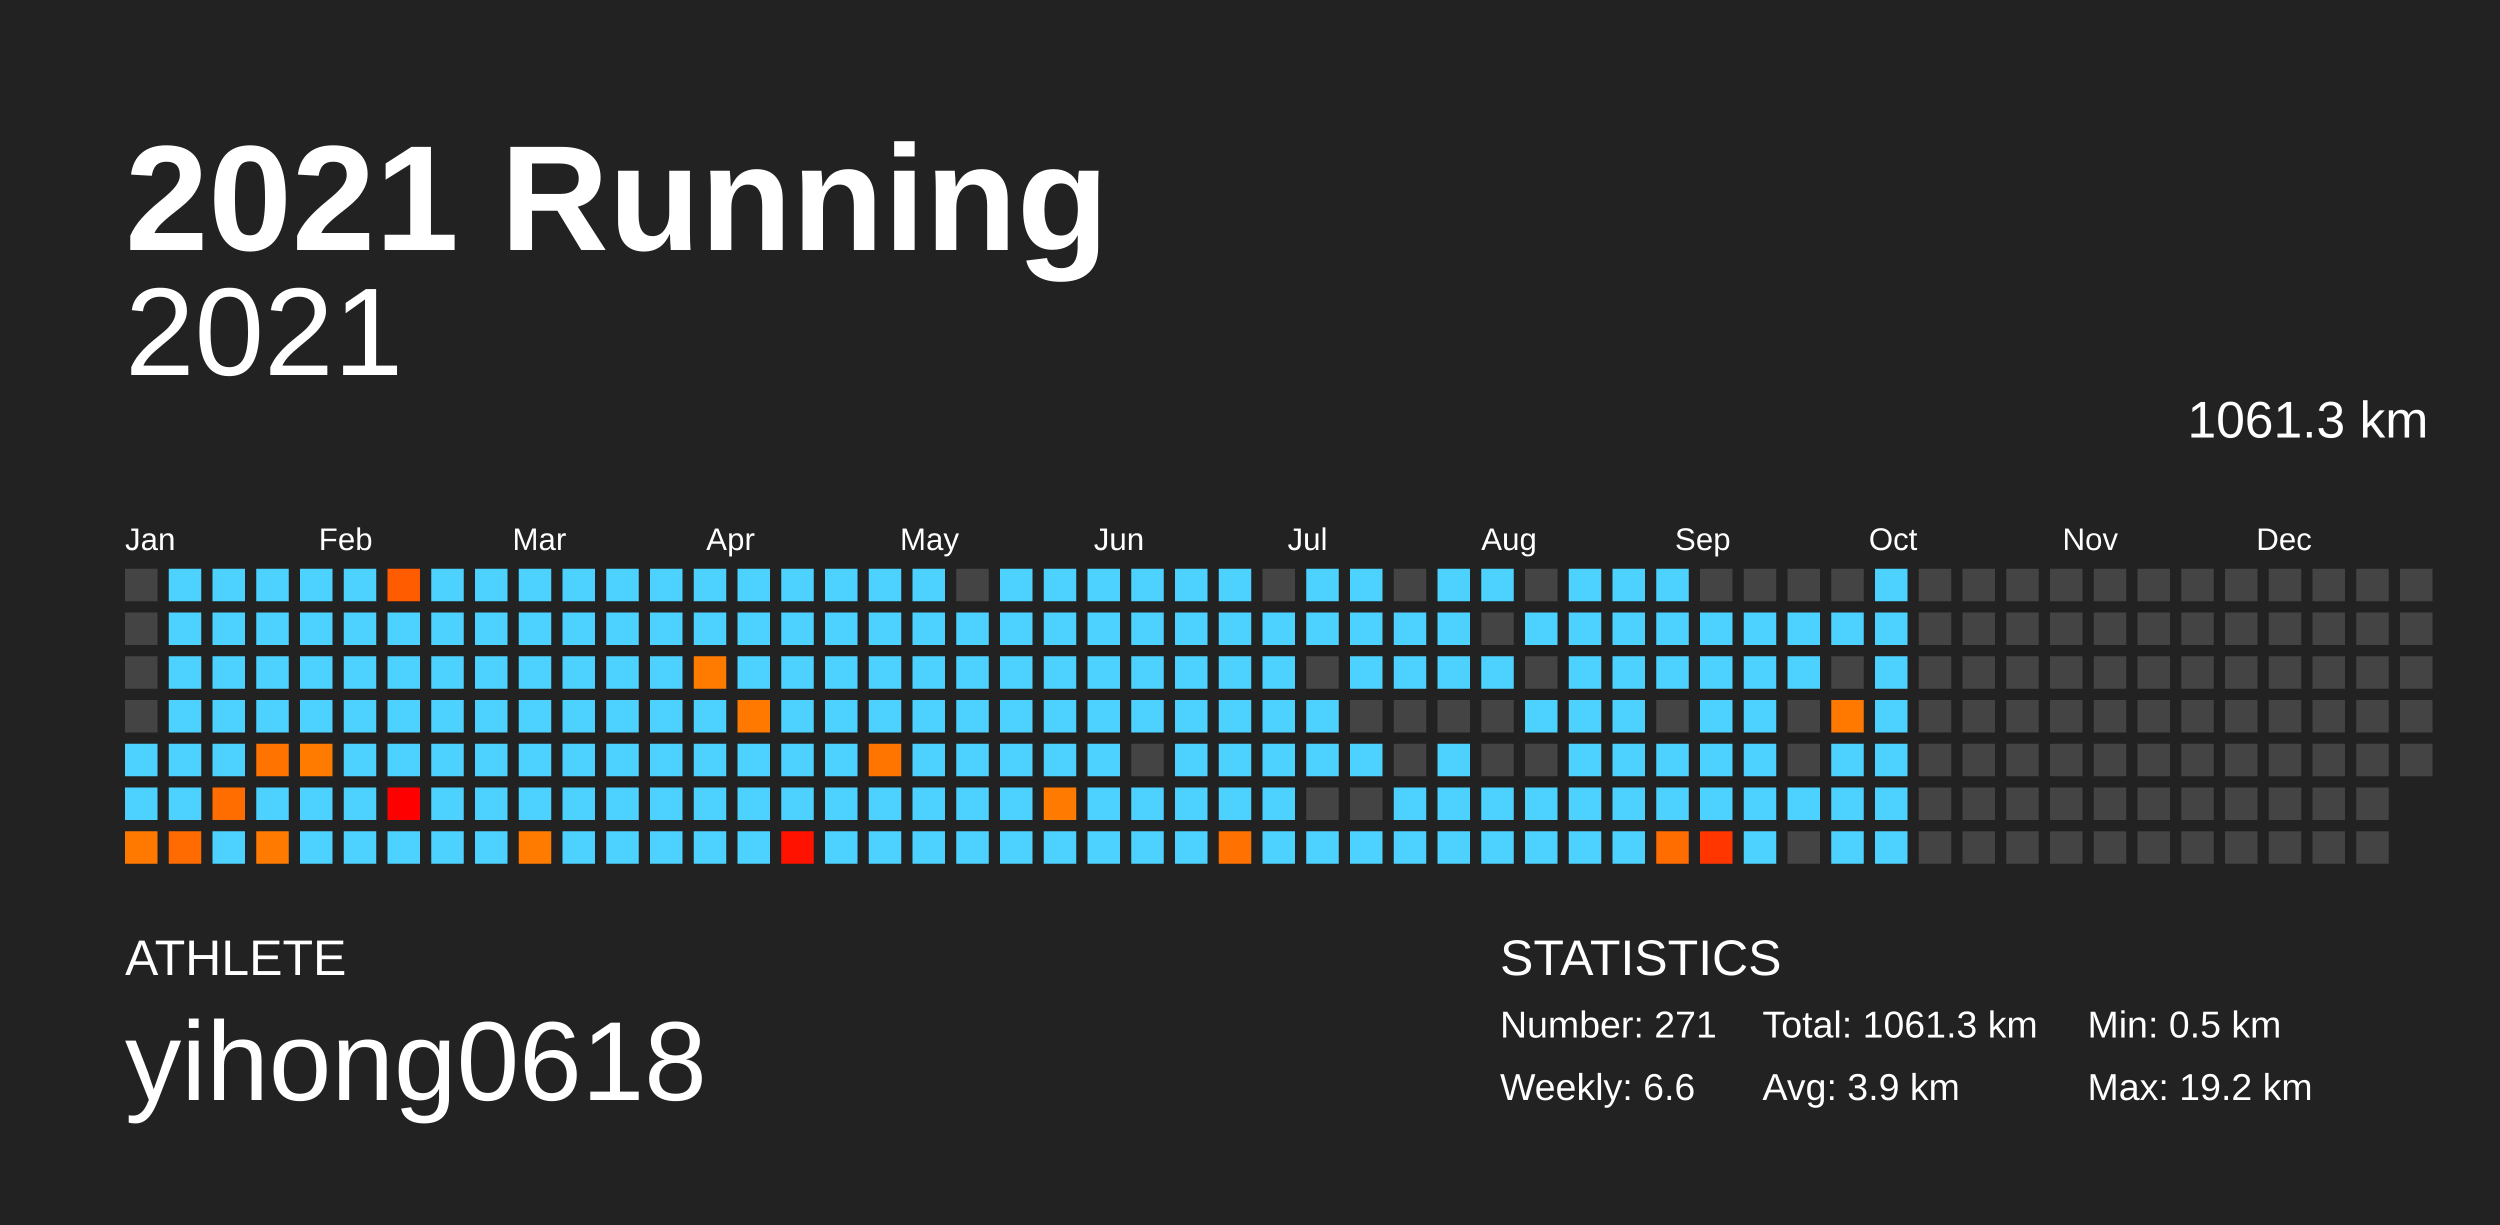
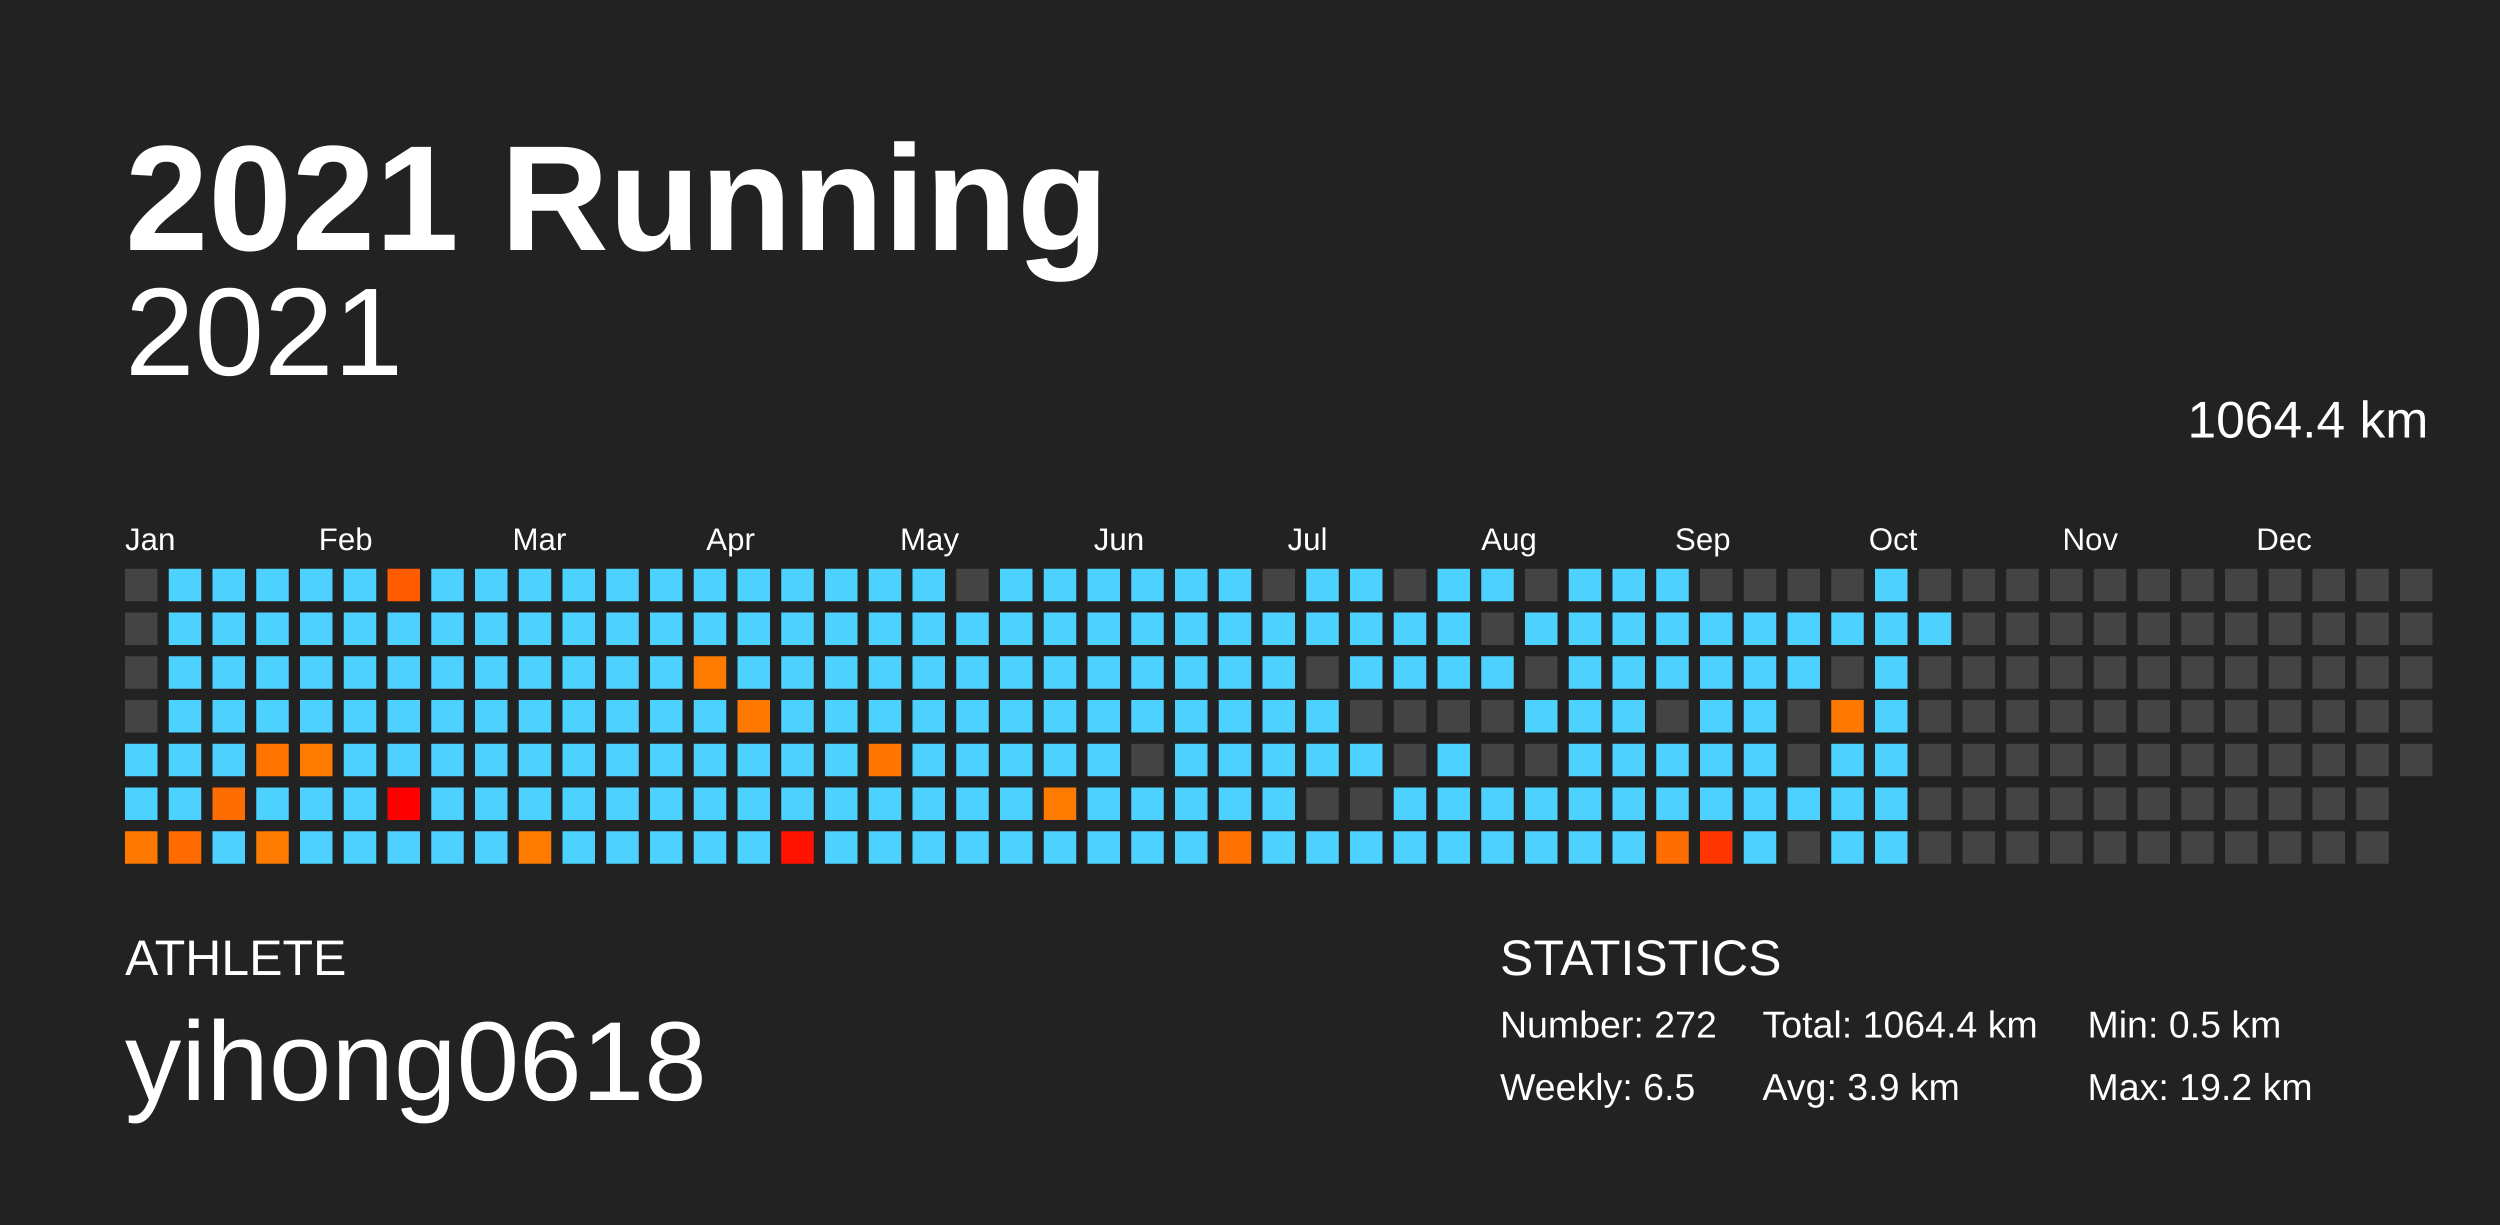
<svg xmlns="http://www.w3.org/2000/svg" baseProfile="full" height="98mm" version="1.1" viewBox="0,0,200,98" width="200mm">
  <defs />
  <rect fill="#222222" height="98" width="200" x="0" y="0" />
  <text fill="#FFFFFF" style="font-size:12px; font-family:Arial; font-weight:bold;" x="10" y="20">2021 Running</text>
  <text fill="#FFFFFF" style="font-size:4px; font-family:Arial" x="10" y="78">ATHLETE</text>
  <text fill="#FFFFFF" style="font-size:9px; font-family:Arial" x="10" y="88">yihong0618</text>
  <text fill="#FFFFFF" style="font-size:4px; font-family:Arial" x="120" y="78">STATISTICS</text>
-   <text fill="#FFFFFF" style="font-size:3px; font-family:Arial" x="120" y="83">Number: 271</text>
-   <text fill="#FFFFFF" style="font-size:3px; font-family:Arial" x="120" y="88">Weekly: 6.6</text>
-   <text fill="#FFFFFF" style="font-size:3px; font-family:Arial" x="141" y="83">Total: 1061.3 km</text>
+   <text fill="#FFFFFF" style="font-size:3px; font-family:Arial" x="120" y="83">Number: 272</text>
+   <text fill="#FFFFFF" style="font-size:3px; font-family:Arial" x="120" y="88">Weekly: 6.5</text>
+   <text fill="#FFFFFF" style="font-size:3px; font-family:Arial" x="141" y="83">Total: 1064.4 km</text>
  <text fill="#FFFFFF" style="font-size:3px; font-family:Arial" x="141" y="88">Avg: 3.9 km</text>
  <text fill="#FFFFFF" style="font-size:3px; font-family:Arial" x="167" y="83">Min: 0.5 km</text>
  <text fill="#FFFFFF" style="font-size:3px; font-family:Arial" x="167" y="88">Max: 19.2 km</text>
  <text alignment-baseline="hanging" fill="#FFFFFF" style="font-size:10.0px; font-family:Arial;" x="10" y="30">2021</text>
-   <text alignment-baseline="hanging" fill="#FFFFFF" style="font-size:4.125px; font-family:Arial;" x="175" y="35">1061.3 km</text>
+   <text alignment-baseline="hanging" fill="#FFFFFF" style="font-size:4.125px; font-family:Arial;" x="175" y="35">1064.4 km</text>
  <text fill="#FFFFFF" style="font-size:2.5px; font-family:Arial" x="10.0" y="44">Jan</text>
  <text fill="#FFFFFF" style="font-size:2.5px; font-family:Arial" x="25.5" y="44">Feb</text>
  <text fill="#FFFFFF" style="font-size:2.5px; font-family:Arial" x="41.0" y="44">Mar</text>
  <text fill="#FFFFFF" style="font-size:2.5px; font-family:Arial" x="56.5" y="44">Apr</text>
  <text fill="#FFFFFF" style="font-size:2.5px; font-family:Arial" x="72.0" y="44">May</text>
  <text fill="#FFFFFF" style="font-size:2.5px; font-family:Arial" x="87.5" y="44">Jun</text>
  <text fill="#FFFFFF" style="font-size:2.5px; font-family:Arial" x="103.0" y="44">Jul</text>
  <text fill="#FFFFFF" style="font-size:2.5px; font-family:Arial" x="118.5" y="44">Aug</text>
  <text fill="#FFFFFF" style="font-size:2.5px; font-family:Arial" x="134.0" y="44">Sep</text>
  <text fill="#FFFFFF" style="font-size:2.5px; font-family:Arial" x="149.5" y="44">Oct</text>
  <text fill="#FFFFFF" style="font-size:2.5px; font-family:Arial" x="165.0" y="44">Nov</text>
  <text fill="#FFFFFF" style="font-size:2.5px; font-family:Arial" x="180.5" y="44">Dec</text>
  <rect fill="#444444" height="2.6" width="2.6" x="10.0" y="45.5" />
  <rect fill="#444444" height="2.6" width="2.6" x="10.0" y="49.0" />
  <rect fill="#444444" height="2.6" width="2.6" x="10.0" y="52.5" />
  <rect fill="#444444" height="2.6" width="2.6" x="10.0" y="56.0" />
  <rect fill="#4dd2ff" height="2.6" width="2.6" x="10.0" y="59.5" />
  <rect fill="#4dd2ff" height="2.6" width="2.6" x="10.0" y="63.0" />
  <rect fill="#ff7900" height="2.6" width="2.6" x="10.0" y="66.5" />
  <rect fill="#4dd2ff" height="2.6" width="2.6" x="13.5" y="45.5" />
  <rect fill="#4dd2ff" height="2.6" width="2.6" x="13.5" y="49.0" />
  <rect fill="#4dd2ff" height="2.6" width="2.6" x="13.5" y="52.5" />
  <rect fill="#4dd2ff" height="2.6" width="2.6" x="13.5" y="56.0" />
  <rect fill="#4dd2ff" height="2.6" width="2.6" x="13.5" y="59.5" />
  <rect fill="#4dd2ff" height="2.6" width="2.6" x="13.5" y="63.0" />
  <rect fill="#ff6b00" height="2.6" width="2.6" x="13.5" y="66.5" />
  <rect fill="#4dd2ff" height="2.6" width="2.6" x="17.0" y="45.5" />
  <rect fill="#4dd2ff" height="2.6" width="2.6" x="17.0" y="49.0" />
  <rect fill="#4dd2ff" height="2.6" width="2.6" x="17.0" y="52.5" />
  <rect fill="#4dd2ff" height="2.6" width="2.6" x="17.0" y="56.0" />
  <rect fill="#4dd2ff" height="2.6" width="2.6" x="17.0" y="59.5" />
  <rect fill="#ff6d00" height="2.6" width="2.6" x="17.0" y="63.0" />
  <rect fill="#4dd2ff" height="2.6" width="2.6" x="17.0" y="66.5" />
  <rect fill="#4dd2ff" height="2.6" width="2.6" x="20.5" y="45.5" />
  <rect fill="#4dd2ff" height="2.6" width="2.6" x="20.5" y="49.0" />
  <rect fill="#4dd2ff" height="2.6" width="2.6" x="20.5" y="52.5" />
  <rect fill="#4dd2ff" height="2.6" width="2.6" x="20.5" y="56.0" />
  <rect fill="#ff7300" height="2.6" width="2.6" x="20.5" y="59.5" />
  <rect fill="#4dd2ff" height="2.6" width="2.6" x="20.5" y="63.0" />
  <rect fill="#ff7a00" height="2.6" width="2.6" x="20.5" y="66.5" />
  <rect fill="#4dd2ff" height="2.6" width="2.6" x="24.0" y="45.5" />
  <rect fill="#4dd2ff" height="2.6" width="2.6" x="24.0" y="49.0" />
  <rect fill="#4dd2ff" height="2.6" width="2.6" x="24.0" y="52.5" />
  <rect fill="#4dd2ff" height="2.6" width="2.6" x="24.0" y="56.0" />
  <rect fill="#ff7b00" height="2.6" width="2.6" x="24.0" y="59.5" />
  <rect fill="#4dd2ff" height="2.6" width="2.6" x="24.0" y="63.0" />
  <rect fill="#4dd2ff" height="2.6" width="2.6" x="24.0" y="66.5" />
  <rect fill="#4dd2ff" height="2.6" width="2.6" x="27.5" y="45.5" />
  <rect fill="#4dd2ff" height="2.6" width="2.6" x="27.5" y="49.0" />
  <rect fill="#4dd2ff" height="2.6" width="2.6" x="27.5" y="52.5" />
  <rect fill="#4dd2ff" height="2.6" width="2.6" x="27.5" y="56.0" />
  <rect fill="#4dd2ff" height="2.6" width="2.6" x="27.5" y="59.5" />
  <rect fill="#4dd2ff" height="2.6" width="2.6" x="27.5" y="63.0" />
  <rect fill="#4dd2ff" height="2.6" width="2.6" x="27.5" y="66.5" />
  <rect fill="#ff5c00" height="2.6" width="2.6" x="31.0" y="45.5" />
  <rect fill="#4dd2ff" height="2.6" width="2.6" x="31.0" y="49.0" />
  <rect fill="#4dd2ff" height="2.6" width="2.6" x="31.0" y="52.5" />
  <rect fill="#4dd2ff" height="2.6" width="2.6" x="31.0" y="56.0" />
  <rect fill="#4dd2ff" height="2.6" width="2.6" x="31.0" y="59.5" />
  <rect fill="#ff0000" height="2.6" width="2.6" x="31.0" y="63.0" />
  <rect fill="#4dd2ff" height="2.6" width="2.6" x="31.0" y="66.5" />
  <rect fill="#4dd2ff" height="2.6" width="2.6" x="34.5" y="45.5" />
  <rect fill="#4dd2ff" height="2.6" width="2.6" x="34.5" y="49.0" />
  <rect fill="#4dd2ff" height="2.6" width="2.6" x="34.5" y="52.5" />
  <rect fill="#4dd2ff" height="2.6" width="2.6" x="34.5" y="56.0" />
  <rect fill="#4dd2ff" height="2.6" width="2.6" x="34.5" y="59.5" />
  <rect fill="#4dd2ff" height="2.6" width="2.6" x="34.5" y="63.0" />
  <rect fill="#4dd2ff" height="2.6" width="2.6" x="34.5" y="66.5" />
  <rect fill="#4dd2ff" height="2.6" width="2.6" x="38.0" y="45.5" />
  <rect fill="#4dd2ff" height="2.6" width="2.6" x="38.0" y="49.0" />
  <rect fill="#4dd2ff" height="2.6" width="2.6" x="38.0" y="52.5" />
  <rect fill="#4dd2ff" height="2.6" width="2.6" x="38.0" y="56.0" />
  <rect fill="#4dd2ff" height="2.6" width="2.6" x="38.0" y="59.5" />
  <rect fill="#4dd2ff" height="2.6" width="2.6" x="38.0" y="63.0" />
  <rect fill="#4dd2ff" height="2.6" width="2.6" x="38.0" y="66.5" />
  <rect fill="#4dd2ff" height="2.6" width="2.6" x="41.5" y="45.5" />
  <rect fill="#4dd2ff" height="2.6" width="2.6" x="41.5" y="49.0" />
  <rect fill="#4dd2ff" height="2.6" width="2.6" x="41.5" y="52.5" />
  <rect fill="#4dd2ff" height="2.6" width="2.6" x="41.5" y="56.0" />
  <rect fill="#4dd2ff" height="2.6" width="2.6" x="41.5" y="59.5" />
  <rect fill="#4dd2ff" height="2.6" width="2.6" x="41.5" y="63.0" />
  <rect fill="#ff7b00" height="2.6" width="2.6" x="41.5" y="66.5" />
  <rect fill="#4dd2ff" height="2.6" width="2.6" x="45.0" y="45.5" />
  <rect fill="#4dd2ff" height="2.6" width="2.6" x="45.0" y="49.0" />
  <rect fill="#4dd2ff" height="2.6" width="2.6" x="45.0" y="52.5" />
  <rect fill="#4dd2ff" height="2.6" width="2.6" x="45.0" y="56.0" />
  <rect fill="#4dd2ff" height="2.6" width="2.6" x="45.0" y="59.5" />
  <rect fill="#4dd2ff" height="2.6" width="2.6" x="45.0" y="63.0" />
  <rect fill="#4dd2ff" height="2.6" width="2.6" x="45.0" y="66.5" />
  <rect fill="#4dd2ff" height="2.6" width="2.6" x="48.5" y="45.5" />
  <rect fill="#4dd2ff" height="2.6" width="2.6" x="48.5" y="49.0" />
  <rect fill="#4dd2ff" height="2.6" width="2.6" x="48.5" y="52.5" />
  <rect fill="#4dd2ff" height="2.6" width="2.6" x="48.5" y="56.0" />
  <rect fill="#4dd2ff" height="2.6" width="2.6" x="48.5" y="59.5" />
  <rect fill="#4dd2ff" height="2.6" width="2.6" x="48.5" y="63.0" />
  <rect fill="#4dd2ff" height="2.6" width="2.6" x="48.5" y="66.5" />
  <rect fill="#4dd2ff" height="2.6" width="2.6" x="52.0" y="45.5" />
  <rect fill="#4dd2ff" height="2.6" width="2.6" x="52.0" y="49.0" />
  <rect fill="#4dd2ff" height="2.6" width="2.6" x="52.0" y="52.5" />
  <rect fill="#4dd2ff" height="2.6" width="2.6" x="52.0" y="56.0" />
  <rect fill="#4dd2ff" height="2.6" width="2.6" x="52.0" y="59.5" />
  <rect fill="#4dd2ff" height="2.6" width="2.6" x="52.0" y="63.0" />
  <rect fill="#4dd2ff" height="2.6" width="2.6" x="52.0" y="66.5" />
  <rect fill="#4dd2ff" height="2.6" width="2.6" x="55.5" y="45.5" />
  <rect fill="#4dd2ff" height="2.6" width="2.6" x="55.5" y="49.0" />
  <rect fill="#ff7b00" height="2.6" width="2.6" x="55.5" y="52.5" />
  <rect fill="#4dd2ff" height="2.6" width="2.6" x="55.5" y="56.0" />
  <rect fill="#4dd2ff" height="2.6" width="2.6" x="55.5" y="59.5" />
  <rect fill="#4dd2ff" height="2.6" width="2.6" x="55.5" y="63.0" />
  <rect fill="#4dd2ff" height="2.6" width="2.6" x="55.5" y="66.5" />
  <rect fill="#4dd2ff" height="2.6" width="2.6" x="59.0" y="45.5" />
  <rect fill="#4dd2ff" height="2.6" width="2.6" x="59.0" y="49.0" />
  <rect fill="#4dd2ff" height="2.6" width="2.6" x="59.0" y="52.5" />
  <rect fill="#ff7900" height="2.6" width="2.6" x="59.0" y="56.0" />
  <rect fill="#4dd2ff" height="2.6" width="2.6" x="59.0" y="59.5" />
  <rect fill="#4dd2ff" height="2.6" width="2.6" x="59.0" y="63.0" />
  <rect fill="#4dd2ff" height="2.6" width="2.6" x="59.0" y="66.5" />
  <rect fill="#4dd2ff" height="2.6" width="2.6" x="62.5" y="45.5" />
  <rect fill="#4dd2ff" height="2.6" width="2.6" x="62.5" y="49.0" />
  <rect fill="#4dd2ff" height="2.6" width="2.6" x="62.5" y="52.5" />
  <rect fill="#4dd2ff" height="2.6" width="2.6" x="62.5" y="56.0" />
  <rect fill="#4dd2ff" height="2.6" width="2.6" x="62.5" y="59.5" />
  <rect fill="#4dd2ff" height="2.6" width="2.6" x="62.5" y="63.0" />
  <rect fill="#ff1300" height="2.6" width="2.6" x="62.5" y="66.5" />
  <rect fill="#4dd2ff" height="2.6" width="2.6" x="66.0" y="45.5" />
  <rect fill="#4dd2ff" height="2.6" width="2.6" x="66.0" y="49.0" />
  <rect fill="#4dd2ff" height="2.6" width="2.6" x="66.0" y="52.5" />
  <rect fill="#4dd2ff" height="2.6" width="2.6" x="66.0" y="56.0" />
  <rect fill="#4dd2ff" height="2.6" width="2.6" x="66.0" y="59.5" />
  <rect fill="#4dd2ff" height="2.6" width="2.6" x="66.0" y="63.0" />
  <rect fill="#4dd2ff" height="2.6" width="2.6" x="66.0" y="66.5" />
  <rect fill="#4dd2ff" height="2.6" width="2.6" x="69.5" y="45.5" />
  <rect fill="#4dd2ff" height="2.6" width="2.6" x="69.5" y="49.0" />
  <rect fill="#4dd2ff" height="2.6" width="2.6" x="69.5" y="52.5" />
  <rect fill="#4dd2ff" height="2.6" width="2.6" x="69.5" y="56.0" />
  <rect fill="#ff7500" height="2.6" width="2.6" x="69.5" y="59.5" />
  <rect fill="#4dd2ff" height="2.6" width="2.6" x="69.5" y="63.0" />
  <rect fill="#4dd2ff" height="2.6" width="2.6" x="69.5" y="66.5" />
  <rect fill="#4dd2ff" height="2.6" width="2.6" x="73.0" y="45.5" />
  <rect fill="#4dd2ff" height="2.6" width="2.6" x="73.0" y="49.0" />
  <rect fill="#4dd2ff" height="2.6" width="2.6" x="73.0" y="52.5" />
  <rect fill="#4dd2ff" height="2.6" width="2.6" x="73.0" y="56.0" />
  <rect fill="#4dd2ff" height="2.6" width="2.6" x="73.0" y="59.5" />
  <rect fill="#4dd2ff" height="2.6" width="2.6" x="73.0" y="63.0" />
  <rect fill="#4dd2ff" height="2.6" width="2.6" x="73.0" y="66.5" />
  <rect fill="#444444" height="2.6" width="2.6" x="76.5" y="45.5" />
  <rect fill="#4dd2ff" height="2.6" width="2.6" x="76.5" y="49.0" />
  <rect fill="#4dd2ff" height="2.6" width="2.6" x="76.5" y="52.5" />
  <rect fill="#4dd2ff" height="2.6" width="2.6" x="76.5" y="56.0" />
  <rect fill="#4dd2ff" height="2.6" width="2.6" x="76.5" y="59.5" />
  <rect fill="#4dd2ff" height="2.6" width="2.6" x="76.5" y="63.0" />
  <rect fill="#4dd2ff" height="2.6" width="2.6" x="76.5" y="66.5" />
  <rect fill="#4dd2ff" height="2.6" width="2.6" x="80.0" y="45.5" />
  <rect fill="#4dd2ff" height="2.6" width="2.6" x="80.0" y="49.0" />
  <rect fill="#4dd2ff" height="2.6" width="2.6" x="80.0" y="52.5" />
  <rect fill="#4dd2ff" height="2.6" width="2.6" x="80.0" y="56.0" />
  <rect fill="#4dd2ff" height="2.6" width="2.6" x="80.0" y="59.5" />
  <rect fill="#4dd2ff" height="2.6" width="2.6" x="80.0" y="63.0" />
  <rect fill="#4dd2ff" height="2.6" width="2.6" x="80.0" y="66.5" />
  <rect fill="#4dd2ff" height="2.6" width="2.6" x="83.5" y="45.5" />
  <rect fill="#4dd2ff" height="2.6" width="2.6" x="83.5" y="49.0" />
  <rect fill="#4dd2ff" height="2.6" width="2.6" x="83.5" y="52.5" />
  <rect fill="#4dd2ff" height="2.6" width="2.6" x="83.5" y="56.0" />
  <rect fill="#4dd2ff" height="2.6" width="2.6" x="83.5" y="59.5" />
  <rect fill="#ff7a00" height="2.6" width="2.6" x="83.5" y="63.0" />
  <rect fill="#4dd2ff" height="2.6" width="2.6" x="83.5" y="66.5" />
  <rect fill="#4dd2ff" height="2.6" width="2.6" x="87.0" y="45.5" />
  <rect fill="#4dd2ff" height="2.6" width="2.6" x="87.0" y="49.0" />
  <rect fill="#4dd2ff" height="2.6" width="2.6" x="87.0" y="52.5" />
  <rect fill="#4dd2ff" height="2.6" width="2.6" x="87.0" y="56.0" />
  <rect fill="#4dd2ff" height="2.6" width="2.6" x="87.0" y="59.5" />
  <rect fill="#4dd2ff" height="2.6" width="2.6" x="87.0" y="63.0" />
  <rect fill="#4dd2ff" height="2.6" width="2.6" x="87.0" y="66.5" />
  <rect fill="#4dd2ff" height="2.6" width="2.6" x="90.5" y="45.5" />
  <rect fill="#4dd2ff" height="2.6" width="2.6" x="90.5" y="49.0" />
  <rect fill="#4dd2ff" height="2.6" width="2.6" x="90.5" y="52.5" />
  <rect fill="#4dd2ff" height="2.6" width="2.6" x="90.5" y="56.0" />
  <rect fill="#444444" height="2.6" width="2.6" x="90.5" y="59.5" />
  <rect fill="#4dd2ff" height="2.6" width="2.6" x="90.5" y="63.0" />
  <rect fill="#4dd2ff" height="2.6" width="2.6" x="90.5" y="66.5" />
  <rect fill="#4dd2ff" height="2.6" width="2.6" x="94.0" y="45.5" />
  <rect fill="#4dd2ff" height="2.6" width="2.6" x="94.0" y="49.0" />
  <rect fill="#4dd2ff" height="2.6" width="2.6" x="94.0" y="52.5" />
  <rect fill="#4dd2ff" height="2.6" width="2.6" x="94.0" y="56.0" />
  <rect fill="#4dd2ff" height="2.6" width="2.6" x="94.0" y="59.5" />
  <rect fill="#4dd2ff" height="2.6" width="2.6" x="94.0" y="63.0" />
  <rect fill="#4dd2ff" height="2.6" width="2.6" x="94.0" y="66.5" />
  <rect fill="#4dd2ff" height="2.6" width="2.6" x="97.5" y="45.5" />
  <rect fill="#4dd2ff" height="2.6" width="2.6" x="97.5" y="49.0" />
  <rect fill="#4dd2ff" height="2.6" width="2.6" x="97.5" y="52.5" />
  <rect fill="#4dd2ff" height="2.6" width="2.6" x="97.5" y="56.0" />
  <rect fill="#4dd2ff" height="2.6" width="2.6" x="97.5" y="59.5" />
  <rect fill="#4dd2ff" height="2.6" width="2.6" x="97.5" y="63.0" />
  <rect fill="#ff7100" height="2.6" width="2.6" x="97.5" y="66.5" />
  <rect fill="#444444" height="2.6" width="2.6" x="101.0" y="45.5" />
  <rect fill="#4dd2ff" height="2.6" width="2.6" x="101.0" y="49.0" />
  <rect fill="#4dd2ff" height="2.6" width="2.6" x="101.0" y="52.5" />
  <rect fill="#4dd2ff" height="2.6" width="2.6" x="101.0" y="56.0" />
  <rect fill="#4dd2ff" height="2.6" width="2.6" x="101.0" y="59.5" />
  <rect fill="#4dd2ff" height="2.6" width="2.6" x="101.0" y="63.0" />
  <rect fill="#4dd2ff" height="2.6" width="2.6" x="101.0" y="66.5" />
  <rect fill="#4dd2ff" height="2.6" width="2.6" x="104.5" y="45.5" />
  <rect fill="#4dd2ff" height="2.6" width="2.6" x="104.5" y="49.0" />
  <rect fill="#444444" height="2.6" width="2.6" x="104.5" y="52.5" />
  <rect fill="#4dd2ff" height="2.6" width="2.6" x="104.5" y="56.0" />
  <rect fill="#4dd2ff" height="2.6" width="2.6" x="104.5" y="59.5" />
  <rect fill="#444444" height="2.6" width="2.6" x="104.5" y="63.0" />
  <rect fill="#4dd2ff" height="2.6" width="2.6" x="104.5" y="66.5" />
  <rect fill="#4dd2ff" height="2.6" width="2.6" x="108.0" y="45.5" />
  <rect fill="#4dd2ff" height="2.6" width="2.6" x="108.0" y="49.0" />
  <rect fill="#4dd2ff" height="2.6" width="2.6" x="108.0" y="52.5" />
  <rect fill="#444444" height="2.6" width="2.6" x="108.0" y="56.0" />
  <rect fill="#4dd2ff" height="2.6" width="2.6" x="108.0" y="59.5" />
  <rect fill="#444444" height="2.6" width="2.6" x="108.0" y="63.0" />
  <rect fill="#4dd2ff" height="2.6" width="2.6" x="108.0" y="66.5" />
  <rect fill="#444444" height="2.6" width="2.6" x="111.5" y="45.5" />
  <rect fill="#4dd2ff" height="2.6" width="2.6" x="111.5" y="49.0" />
  <rect fill="#4dd2ff" height="2.6" width="2.6" x="111.5" y="52.5" />
  <rect fill="#444444" height="2.6" width="2.6" x="111.5" y="56.0" />
  <rect fill="#444444" height="2.6" width="2.6" x="111.5" y="59.5" />
  <rect fill="#4dd2ff" height="2.6" width="2.6" x="111.5" y="63.0" />
  <rect fill="#4dd2ff" height="2.6" width="2.6" x="111.5" y="66.5" />
  <rect fill="#4dd2ff" height="2.6" width="2.6" x="115.0" y="45.5" />
  <rect fill="#4dd2ff" height="2.6" width="2.6" x="115.0" y="49.0" />
  <rect fill="#4dd2ff" height="2.6" width="2.6" x="115.0" y="52.5" />
  <rect fill="#444444" height="2.6" width="2.6" x="115.0" y="56.0" />
  <rect fill="#4dd2ff" height="2.6" width="2.6" x="115.0" y="59.5" />
  <rect fill="#4dd2ff" height="2.6" width="2.6" x="115.0" y="63.0" />
  <rect fill="#4dd2ff" height="2.6" width="2.6" x="115.0" y="66.5" />
  <rect fill="#4dd2ff" height="2.6" width="2.6" x="118.5" y="45.5" />
  <rect fill="#444444" height="2.6" width="2.6" x="118.5" y="49.0" />
  <rect fill="#4dd2ff" height="2.6" width="2.6" x="118.5" y="52.5" />
  <rect fill="#444444" height="2.6" width="2.6" x="118.5" y="56.0" />
  <rect fill="#444444" height="2.6" width="2.6" x="118.5" y="59.5" />
  <rect fill="#4dd2ff" height="2.6" width="2.6" x="118.5" y="63.0" />
  <rect fill="#4dd2ff" height="2.6" width="2.6" x="118.5" y="66.5" />
  <rect fill="#444444" height="2.6" width="2.6" x="122.0" y="45.5" />
  <rect fill="#4dd2ff" height="2.6" width="2.6" x="122.0" y="49.0" />
  <rect fill="#444444" height="2.6" width="2.6" x="122.0" y="52.5" />
  <rect fill="#4dd2ff" height="2.6" width="2.6" x="122.0" y="56.0" />
  <rect fill="#444444" height="2.6" width="2.6" x="122.0" y="59.5" />
  <rect fill="#4dd2ff" height="2.6" width="2.6" x="122.0" y="63.0" />
  <rect fill="#4dd2ff" height="2.6" width="2.6" x="122.0" y="66.5" />
  <rect fill="#4dd2ff" height="2.6" width="2.6" x="125.5" y="45.5" />
  <rect fill="#4dd2ff" height="2.6" width="2.6" x="125.5" y="49.0" />
  <rect fill="#4dd2ff" height="2.6" width="2.6" x="125.5" y="52.5" />
  <rect fill="#4dd2ff" height="2.6" width="2.6" x="125.5" y="56.0" />
  <rect fill="#4dd2ff" height="2.6" width="2.6" x="125.5" y="59.5" />
  <rect fill="#4dd2ff" height="2.6" width="2.6" x="125.5" y="63.0" />
  <rect fill="#4dd2ff" height="2.6" width="2.6" x="125.5" y="66.5" />
  <rect fill="#4dd2ff" height="2.6" width="2.6" x="129.0" y="45.5" />
  <rect fill="#4dd2ff" height="2.6" width="2.6" x="129.0" y="49.0" />
  <rect fill="#4dd2ff" height="2.6" width="2.6" x="129.0" y="52.5" />
  <rect fill="#4dd2ff" height="2.6" width="2.6" x="129.0" y="56.0" />
  <rect fill="#4dd2ff" height="2.6" width="2.6" x="129.0" y="59.5" />
  <rect fill="#4dd2ff" height="2.6" width="2.6" x="129.0" y="63.0" />
  <rect fill="#4dd2ff" height="2.6" width="2.6" x="129.0" y="66.5" />
  <rect fill="#4dd2ff" height="2.6" width="2.6" x="132.5" y="45.5" />
  <rect fill="#4dd2ff" height="2.6" width="2.6" x="132.5" y="49.0" />
  <rect fill="#4dd2ff" height="2.6" width="2.6" x="132.5" y="52.5" />
  <rect fill="#444444" height="2.6" width="2.6" x="132.5" y="56.0" />
  <rect fill="#4dd2ff" height="2.6" width="2.6" x="132.5" y="59.5" />
  <rect fill="#4dd2ff" height="2.6" width="2.6" x="132.5" y="63.0" />
  <rect fill="#ff6c00" height="2.6" width="2.6" x="132.5" y="66.5" />
  <rect fill="#444444" height="2.6" width="2.6" x="136.0" y="45.5" />
  <rect fill="#4dd2ff" height="2.6" width="2.6" x="136.0" y="49.0" />
  <rect fill="#4dd2ff" height="2.6" width="2.6" x="136.0" y="52.5" />
  <rect fill="#4dd2ff" height="2.6" width="2.6" x="136.0" y="56.0" />
  <rect fill="#4dd2ff" height="2.6" width="2.6" x="136.0" y="59.5" />
  <rect fill="#4dd2ff" height="2.6" width="2.6" x="136.0" y="63.0" />
  <rect fill="#ff3600" height="2.6" width="2.6" x="136.0" y="66.5" />
  <rect fill="#444444" height="2.6" width="2.6" x="139.5" y="45.5" />
  <rect fill="#4dd2ff" height="2.6" width="2.6" x="139.5" y="49.0" />
  <rect fill="#4dd2ff" height="2.6" width="2.6" x="139.5" y="52.5" />
  <rect fill="#4dd2ff" height="2.6" width="2.6" x="139.5" y="56.0" />
  <rect fill="#4dd2ff" height="2.6" width="2.6" x="139.5" y="59.5" />
  <rect fill="#4dd2ff" height="2.6" width="2.6" x="139.5" y="63.0" />
  <rect fill="#4dd2ff" height="2.6" width="2.6" x="139.5" y="66.5" />
  <rect fill="#444444" height="2.6" width="2.6" x="143.0" y="45.5" />
  <rect fill="#4dd2ff" height="2.6" width="2.6" x="143.0" y="49.0" />
  <rect fill="#4dd2ff" height="2.6" width="2.6" x="143.0" y="52.5" />
  <rect fill="#444444" height="2.6" width="2.6" x="143.0" y="56.0" />
  <rect fill="#444444" height="2.6" width="2.6" x="143.0" y="59.5" />
  <rect fill="#4dd2ff" height="2.6" width="2.6" x="143.0" y="63.0" />
  <rect fill="#444444" height="2.6" width="2.6" x="143.0" y="66.5" />
  <rect fill="#444444" height="2.6" width="2.6" x="146.5" y="45.5" />
  <rect fill="#4dd2ff" height="2.6" width="2.6" x="146.5" y="49.0" />
  <rect fill="#444444" height="2.6" width="2.6" x="146.5" y="52.5" />
  <rect fill="#ff7800" height="2.6" width="2.6" x="146.5" y="56.0" />
  <rect fill="#4dd2ff" height="2.6" width="2.6" x="146.5" y="59.5" />
  <rect fill="#4dd2ff" height="2.6" width="2.6" x="146.5" y="63.0" />
  <rect fill="#4dd2ff" height="2.6" width="2.6" x="146.5" y="66.5" />
  <rect fill="#4dd2ff" height="2.6" width="2.6" x="150.0" y="45.5" />
  <rect fill="#4dd2ff" height="2.6" width="2.6" x="150.0" y="49.0" />
  <rect fill="#4dd2ff" height="2.6" width="2.6" x="150.0" y="52.5" />
  <rect fill="#4dd2ff" height="2.6" width="2.6" x="150.0" y="56.0" />
  <rect fill="#4dd2ff" height="2.6" width="2.6" x="150.0" y="59.5" />
  <rect fill="#4dd2ff" height="2.6" width="2.6" x="150.0" y="63.0" />
  <rect fill="#4dd2ff" height="2.6" width="2.6" x="150.0" y="66.5" />
  <rect fill="#444444" height="2.6" width="2.6" x="153.5" y="45.5" />
-   <rect fill="#444444" height="2.6" width="2.6" x="153.5" y="49.0" />
+   <rect fill="#4dd2ff" height="2.6" width="2.6" x="153.5" y="49.0" />
  <rect fill="#444444" height="2.6" width="2.6" x="153.5" y="52.5" />
  <rect fill="#444444" height="2.6" width="2.6" x="153.5" y="56.0" />
  <rect fill="#444444" height="2.6" width="2.6" x="153.5" y="59.5" />
  <rect fill="#444444" height="2.6" width="2.6" x="153.5" y="63.0" />
  <rect fill="#444444" height="2.6" width="2.6" x="153.5" y="66.5" />
  <rect fill="#444444" height="2.6" width="2.6" x="157.0" y="45.5" />
  <rect fill="#444444" height="2.6" width="2.6" x="157.0" y="49.0" />
  <rect fill="#444444" height="2.6" width="2.6" x="157.0" y="52.5" />
  <rect fill="#444444" height="2.6" width="2.6" x="157.0" y="56.0" />
  <rect fill="#444444" height="2.6" width="2.6" x="157.0" y="59.5" />
  <rect fill="#444444" height="2.6" width="2.6" x="157.0" y="63.0" />
  <rect fill="#444444" height="2.6" width="2.6" x="157.0" y="66.5" />
  <rect fill="#444444" height="2.6" width="2.6" x="160.5" y="45.5" />
  <rect fill="#444444" height="2.6" width="2.6" x="160.5" y="49.0" />
  <rect fill="#444444" height="2.6" width="2.6" x="160.5" y="52.5" />
  <rect fill="#444444" height="2.6" width="2.6" x="160.5" y="56.0" />
  <rect fill="#444444" height="2.6" width="2.6" x="160.5" y="59.5" />
  <rect fill="#444444" height="2.6" width="2.6" x="160.5" y="63.0" />
  <rect fill="#444444" height="2.6" width="2.6" x="160.5" y="66.5" />
  <rect fill="#444444" height="2.6" width="2.6" x="164.0" y="45.5" />
  <rect fill="#444444" height="2.6" width="2.6" x="164.0" y="49.0" />
  <rect fill="#444444" height="2.6" width="2.6" x="164.0" y="52.5" />
  <rect fill="#444444" height="2.6" width="2.6" x="164.0" y="56.0" />
  <rect fill="#444444" height="2.6" width="2.6" x="164.0" y="59.5" />
  <rect fill="#444444" height="2.6" width="2.6" x="164.0" y="63.0" />
  <rect fill="#444444" height="2.6" width="2.6" x="164.0" y="66.5" />
  <rect fill="#444444" height="2.6" width="2.6" x="167.5" y="45.5" />
  <rect fill="#444444" height="2.6" width="2.6" x="167.5" y="49.0" />
  <rect fill="#444444" height="2.6" width="2.6" x="167.5" y="52.5" />
  <rect fill="#444444" height="2.6" width="2.6" x="167.5" y="56.0" />
  <rect fill="#444444" height="2.6" width="2.6" x="167.5" y="59.5" />
  <rect fill="#444444" height="2.6" width="2.6" x="167.5" y="63.0" />
  <rect fill="#444444" height="2.6" width="2.6" x="167.5" y="66.5" />
  <rect fill="#444444" height="2.6" width="2.6" x="171.0" y="45.5" />
  <rect fill="#444444" height="2.6" width="2.6" x="171.0" y="49.0" />
  <rect fill="#444444" height="2.6" width="2.6" x="171.0" y="52.5" />
  <rect fill="#444444" height="2.6" width="2.6" x="171.0" y="56.0" />
  <rect fill="#444444" height="2.6" width="2.6" x="171.0" y="59.5" />
  <rect fill="#444444" height="2.6" width="2.6" x="171.0" y="63.0" />
  <rect fill="#444444" height="2.6" width="2.6" x="171.0" y="66.5" />
  <rect fill="#444444" height="2.6" width="2.6" x="174.5" y="45.5" />
  <rect fill="#444444" height="2.6" width="2.6" x="174.5" y="49.0" />
  <rect fill="#444444" height="2.6" width="2.6" x="174.5" y="52.5" />
  <rect fill="#444444" height="2.6" width="2.6" x="174.5" y="56.0" />
  <rect fill="#444444" height="2.6" width="2.6" x="174.5" y="59.5" />
  <rect fill="#444444" height="2.6" width="2.6" x="174.5" y="63.0" />
  <rect fill="#444444" height="2.6" width="2.6" x="174.5" y="66.5" />
  <rect fill="#444444" height="2.6" width="2.6" x="178.0" y="45.5" />
  <rect fill="#444444" height="2.6" width="2.6" x="178.0" y="49.0" />
  <rect fill="#444444" height="2.6" width="2.6" x="178.0" y="52.5" />
  <rect fill="#444444" height="2.6" width="2.6" x="178.0" y="56.0" />
  <rect fill="#444444" height="2.6" width="2.6" x="178.0" y="59.5" />
  <rect fill="#444444" height="2.6" width="2.6" x="178.0" y="63.0" />
  <rect fill="#444444" height="2.6" width="2.6" x="178.0" y="66.5" />
  <rect fill="#444444" height="2.6" width="2.6" x="181.5" y="45.5" />
  <rect fill="#444444" height="2.6" width="2.6" x="181.5" y="49.0" />
  <rect fill="#444444" height="2.6" width="2.6" x="181.5" y="52.5" />
  <rect fill="#444444" height="2.6" width="2.6" x="181.5" y="56.0" />
  <rect fill="#444444" height="2.6" width="2.6" x="181.5" y="59.5" />
  <rect fill="#444444" height="2.6" width="2.6" x="181.5" y="63.0" />
  <rect fill="#444444" height="2.6" width="2.6" x="181.5" y="66.5" />
  <rect fill="#444444" height="2.6" width="2.6" x="185.0" y="45.5" />
  <rect fill="#444444" height="2.6" width="2.6" x="185.0" y="49.0" />
  <rect fill="#444444" height="2.6" width="2.6" x="185.0" y="52.5" />
  <rect fill="#444444" height="2.6" width="2.6" x="185.0" y="56.0" />
  <rect fill="#444444" height="2.6" width="2.6" x="185.0" y="59.5" />
  <rect fill="#444444" height="2.6" width="2.6" x="185.0" y="63.0" />
  <rect fill="#444444" height="2.6" width="2.6" x="185.0" y="66.5" />
  <rect fill="#444444" height="2.6" width="2.6" x="188.5" y="45.5" />
  <rect fill="#444444" height="2.6" width="2.6" x="188.5" y="49.0" />
  <rect fill="#444444" height="2.6" width="2.6" x="188.5" y="52.5" />
  <rect fill="#444444" height="2.6" width="2.6" x="188.5" y="56.0" />
  <rect fill="#444444" height="2.6" width="2.6" x="188.5" y="59.5" />
  <rect fill="#444444" height="2.6" width="2.6" x="188.5" y="63.0" />
  <rect fill="#444444" height="2.6" width="2.6" x="188.5" y="66.5" />
  <rect fill="#444444" height="2.6" width="2.6" x="192.0" y="45.5" />
  <rect fill="#444444" height="2.6" width="2.6" x="192.0" y="49.0" />
  <rect fill="#444444" height="2.6" width="2.6" x="192.0" y="52.5" />
  <rect fill="#444444" height="2.6" width="2.6" x="192.0" y="56.0" />
  <rect fill="#444444" height="2.6" width="2.6" x="192.0" y="59.5" />
</svg>
